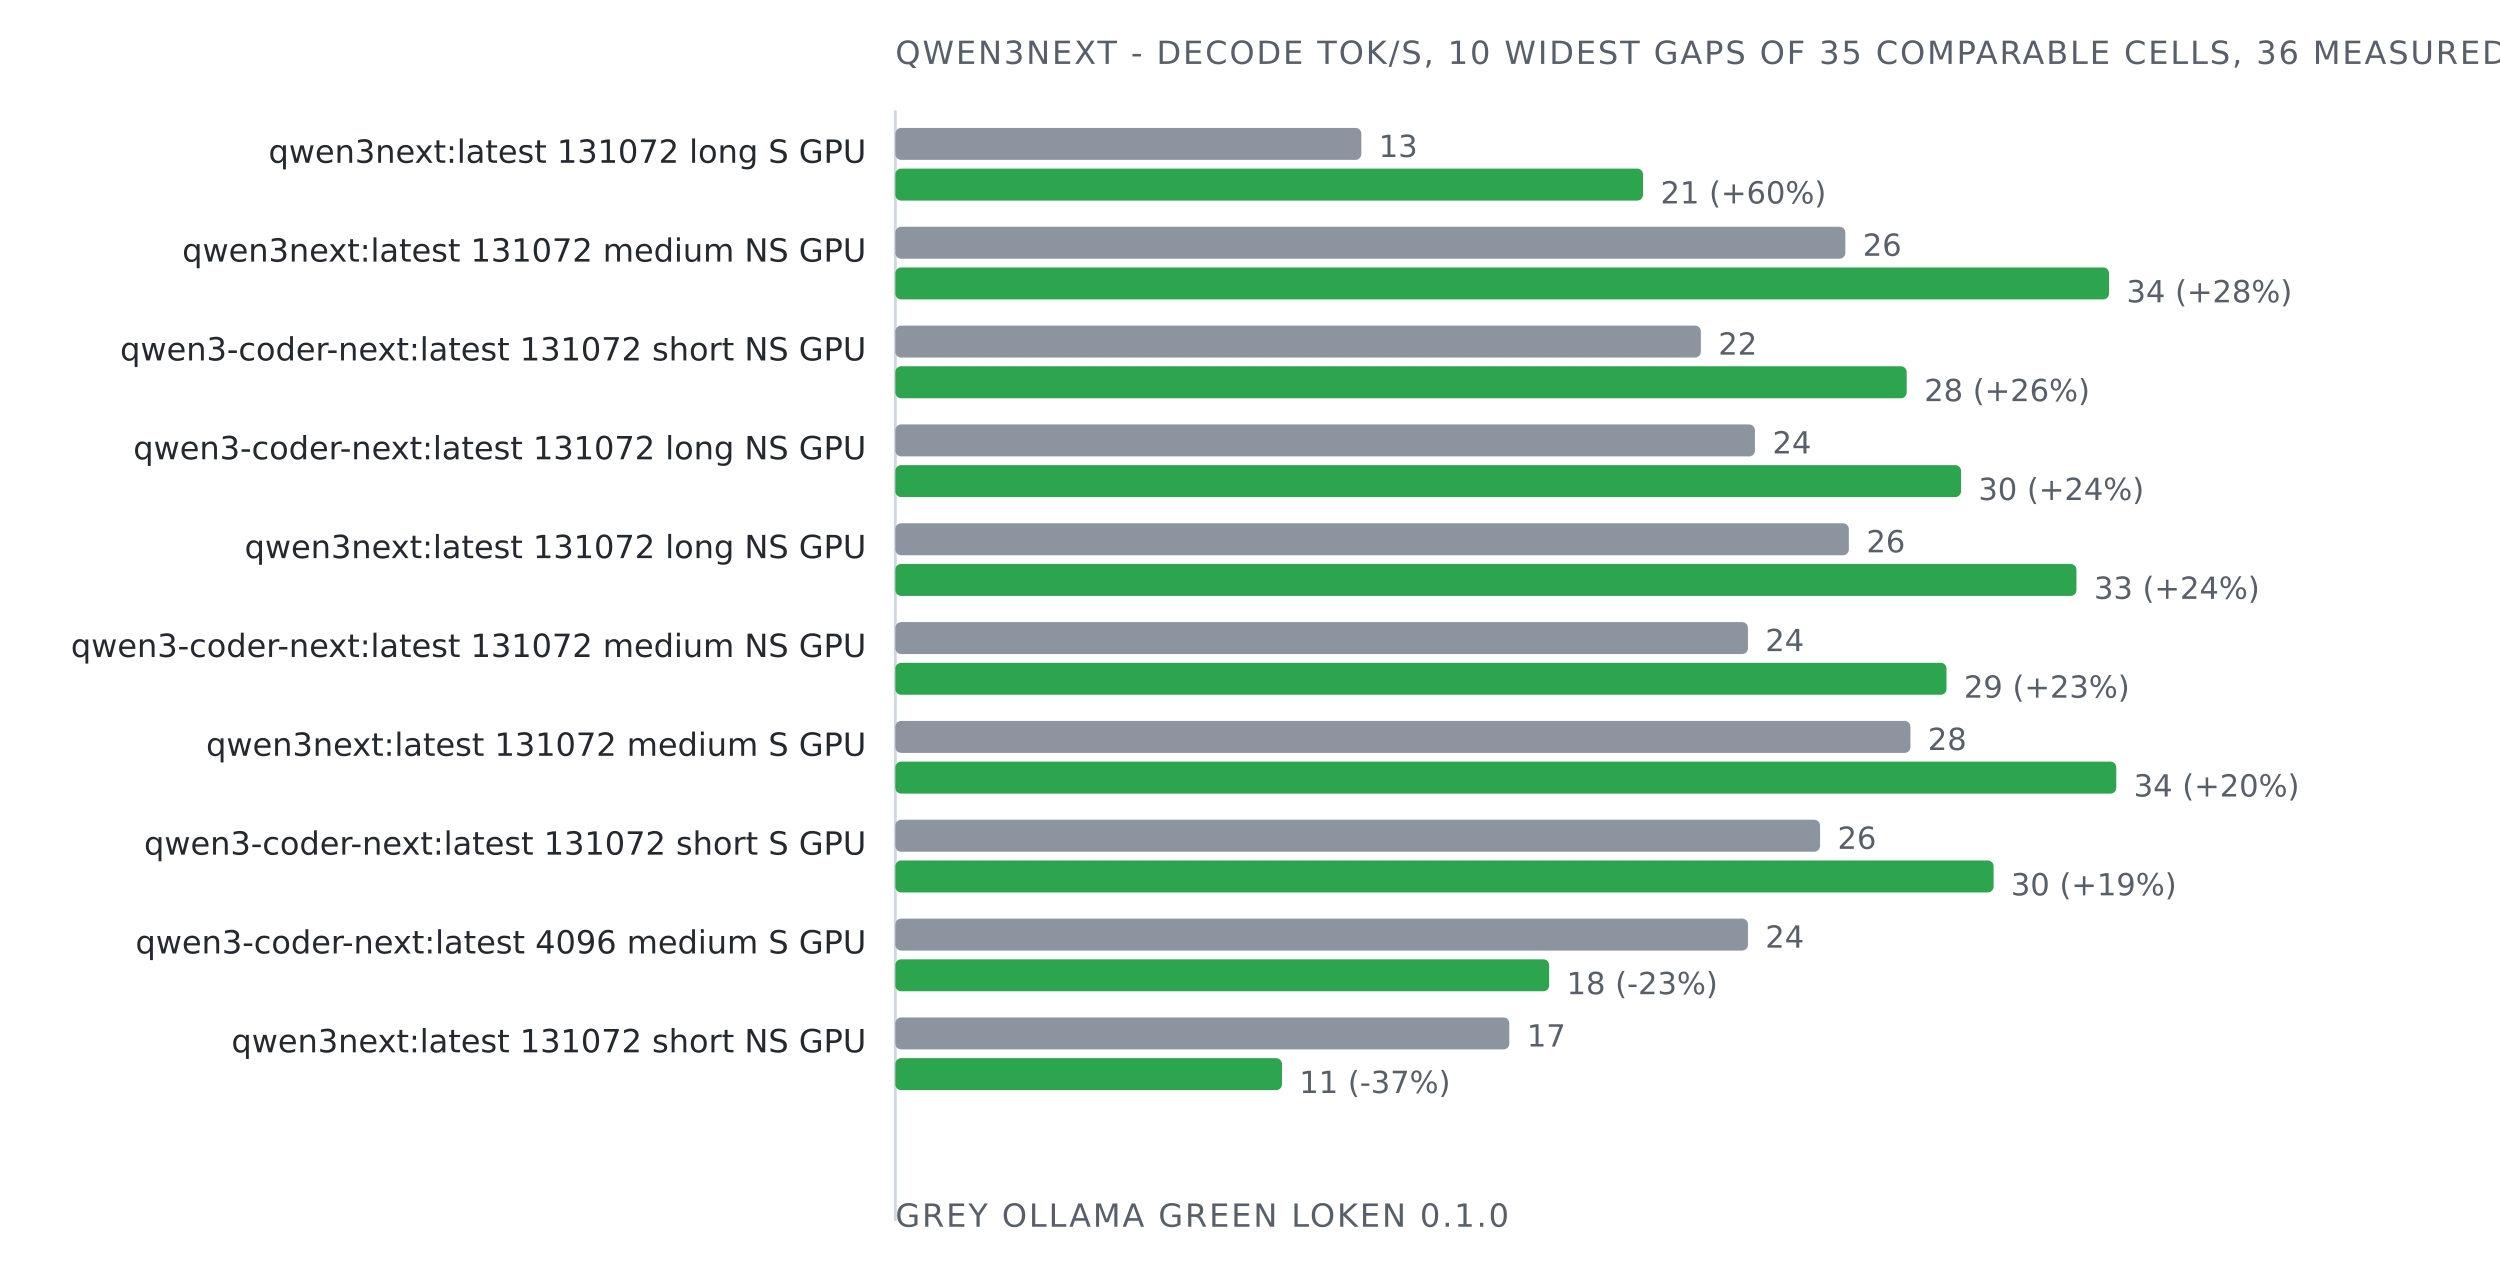
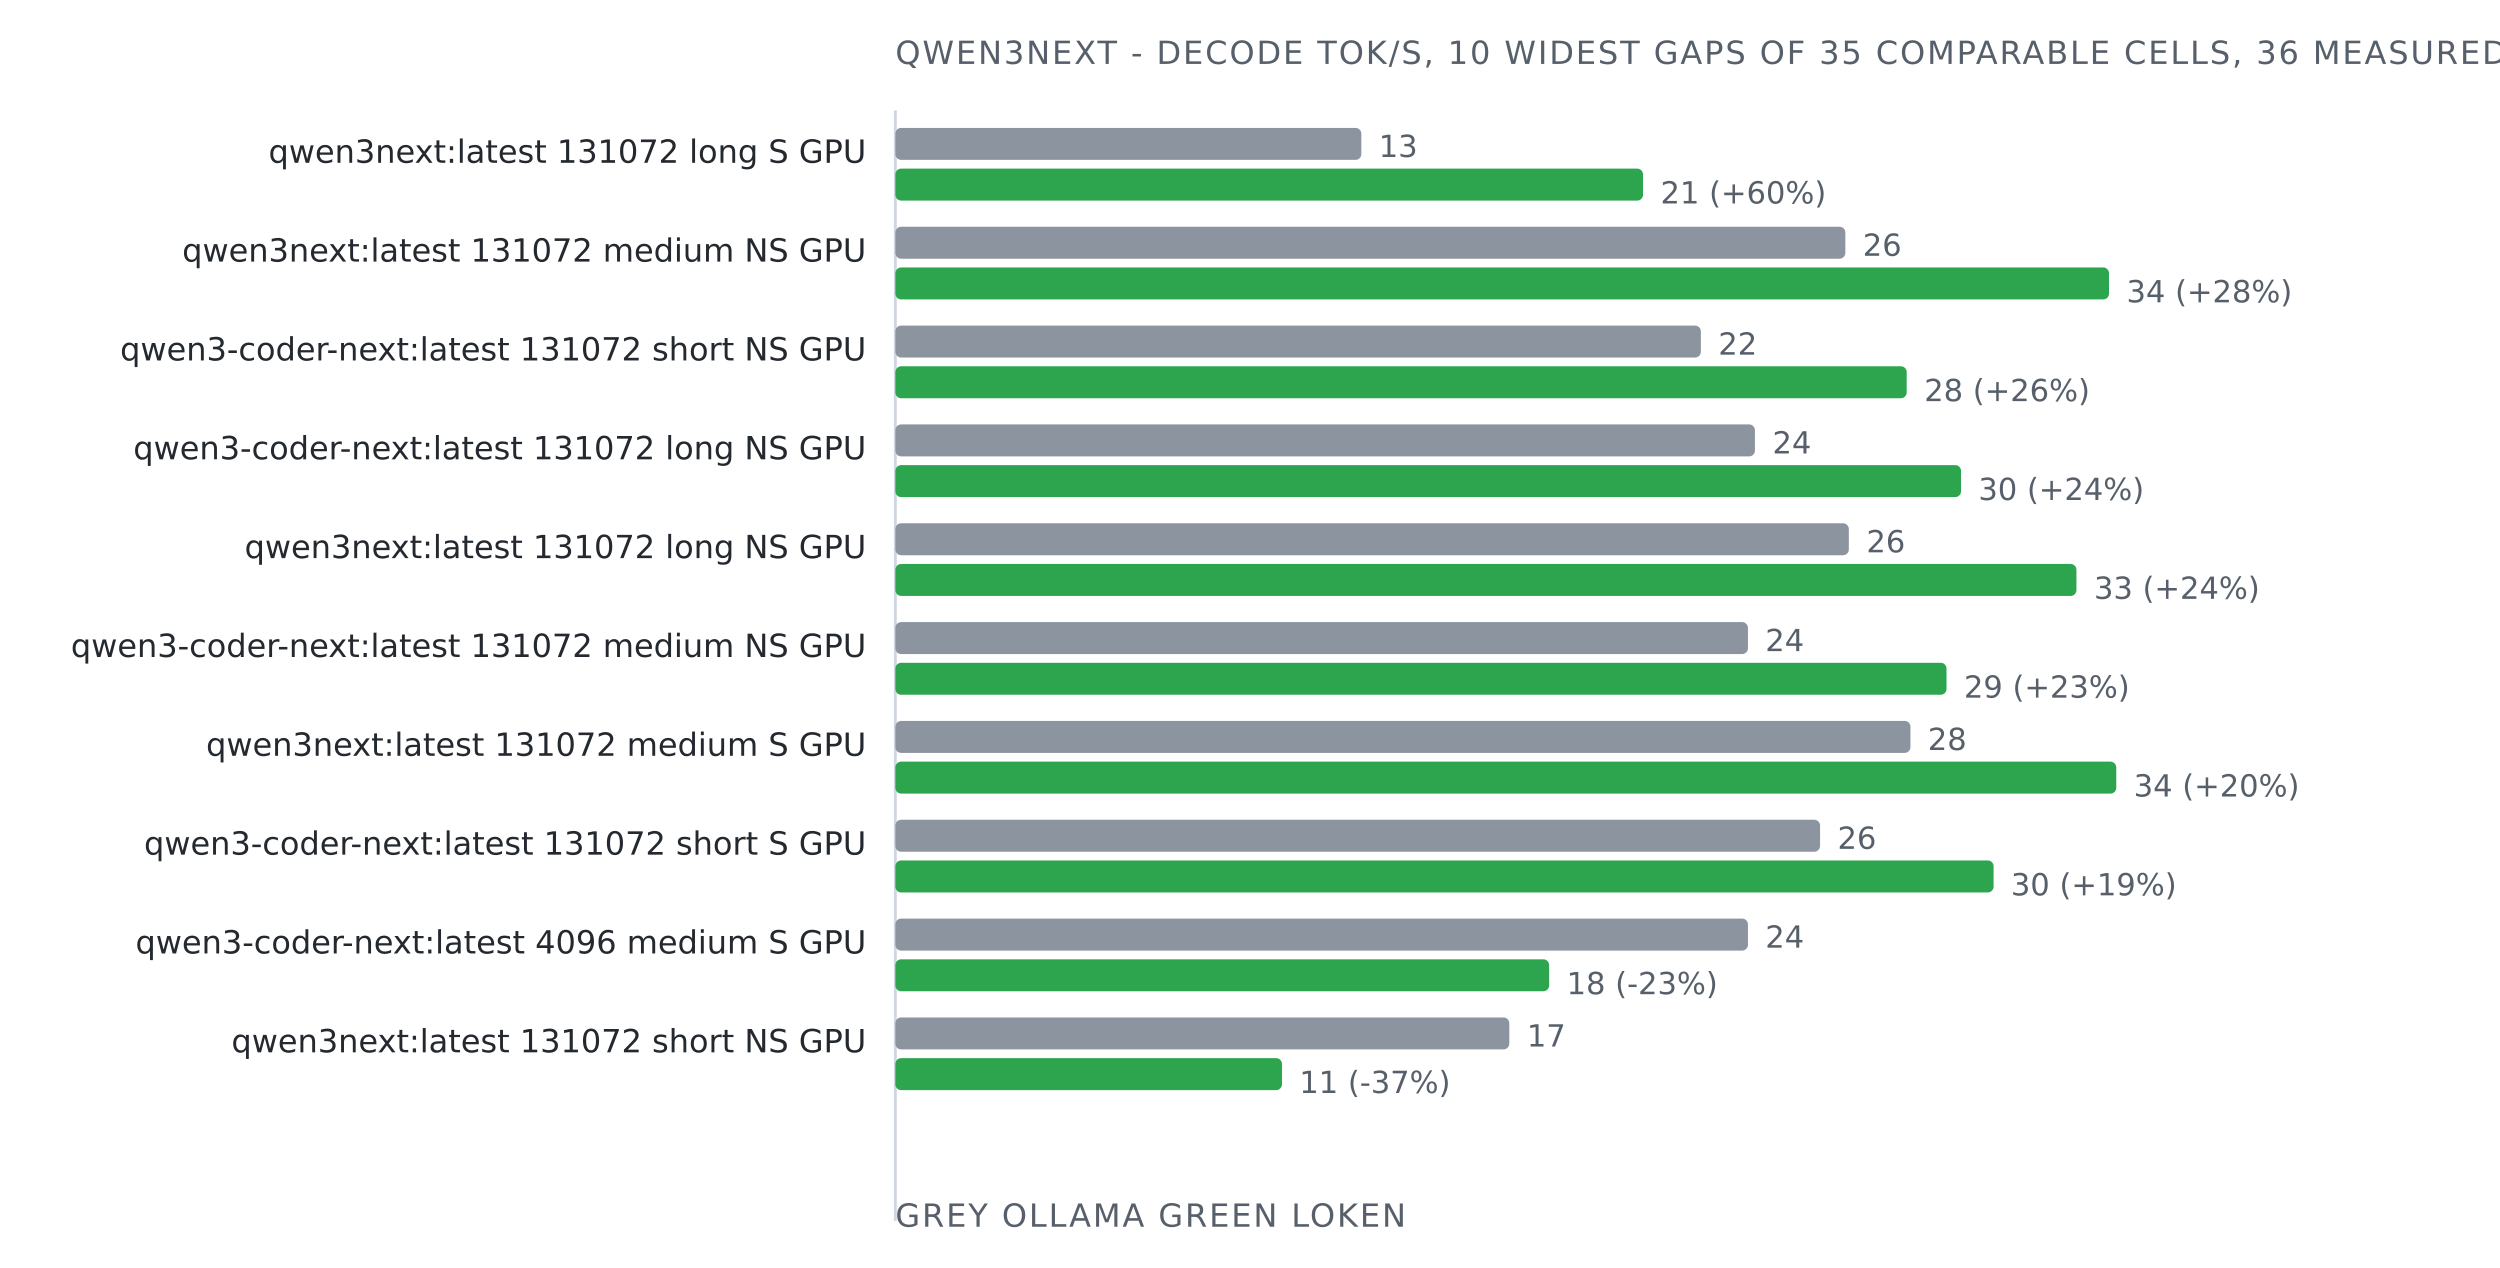
<svg xmlns="http://www.w3.org/2000/svg" width="860" height="436" viewBox="0 0 860 436" font-family="DejaVu Sans, Liberation Sans, Helvetica, Arial, sans-serif">
  <style>.t{fill:#57606a;font-size:10.5px}.m{fill:#24292f;font-size:11px}.h{fill:#57606a;font-size:11px;letter-spacing:.06em}.o{fill:#8c959f}.l{fill:#2da44e}.ax{stroke:#d0d7de;stroke-width:1}@media (prefers-color-scheme:dark){.t,.h{fill:#8b949e}.m{fill:#e6edf3}.o{fill:#6e7681}.l{fill:#3fb950}.ax{stroke:#30363d}}</style>
  <text class="h" x="308" y="22">QWEN3NEXT - DECODE TOK/S, 10 WIDEST GAPS OF 35 COMPARABLE CELLS, 36 MEASURED</text>
  <line class="ax" x1="308" y1="38" x2="308" y2="420" />
  <text class="m" x="298" y="56" text-anchor="end">qwen3next:latest 131072 long S GPU</text>
  <rect class="o" x="308" y="44" width="160.3" height="11" rx="2" />
  <rect class="l" x="308" y="58" width="257.2" height="11" rx="2" />
  <text class="t" x="474.296" y="54">13</text>
  <text class="t" x="571.219" y="70">21  (+60%)</text>
  <text class="m" x="298" y="90" text-anchor="end">qwen3next:latest 131072 medium NS GPU</text>
  <rect class="o" x="308" y="78" width="326.8" height="11" rx="2" />
  <rect class="l" x="308" y="92" width="417.5" height="11" rx="2" />
  <text class="t" x="640.805" y="88">26</text>
  <text class="t" x="731.515" y="104">34  (+28%)</text>
  <text class="m" x="298" y="124" text-anchor="end">qwen3-coder-next:latest 131072 short NS GPU</text>
  <rect class="o" x="308" y="112" width="277.1" height="11" rx="2" />
  <rect class="l" x="308" y="126" width="347.9" height="11" rx="2" />
  <text class="t" x="591.101" y="122">22</text>
  <text class="t" x="661.929" y="138">28  (+26%)</text>
  <text class="m" x="298" y="158" text-anchor="end">qwen3-coder-next:latest 131072 long NS GPU</text>
  <rect class="o" x="308" y="146" width="295.7" height="11" rx="2" />
  <rect class="l" x="308" y="160" width="366.6" height="11" rx="2" />
  <text class="t" x="609.74" y="156">24</text>
  <text class="t" x="680.568" y="172">30  (+24%)</text>
  <text class="m" x="298" y="192" text-anchor="end">qwen3next:latest 131072 long NS GPU</text>
  <rect class="o" x="308" y="180" width="328.0" height="11" rx="2" />
  <rect class="l" x="308" y="194" width="406.3" height="11" rx="2" />
  <text class="t" x="642.047" y="190">26</text>
  <text class="t" x="720.331" y="206">33  (+24%)</text>
  <text class="m" x="298" y="226" text-anchor="end">qwen3-coder-next:latest 131072 medium NS GPU</text>
  <rect class="o" x="308" y="214" width="293.3" height="11" rx="2" />
  <rect class="l" x="308" y="228" width="361.6" height="11" rx="2" />
  <text class="t" x="607.254" y="224">24</text>
  <text class="t" x="675.598" y="240">29  (+23%)</text>
  <text class="m" x="298" y="260" text-anchor="end">qwen3next:latest 131072 medium S GPU</text>
  <rect class="o" x="308" y="248" width="349.2" height="11" rx="2" />
  <rect class="l" x="308" y="262" width="420.0" height="11" rx="2" />
  <text class="t" x="663.172" y="258">28</text>
  <text class="t" x="734.0" y="274">34  (+20%)</text>
  <text class="m" x="298" y="294" text-anchor="end">qwen3-coder-next:latest 131072 short S GPU</text>
  <rect class="o" x="308" y="282" width="318.1" height="11" rx="2" />
  <rect class="l" x="308" y="296" width="377.8" height="11" rx="2" />
  <text class="t" x="632.107" y="292">26</text>
  <text class="t" x="691.751" y="308">30  (+19%)</text>
  <text class="m" x="298" y="328" text-anchor="end">qwen3-coder-next:latest 4096 medium S GPU</text>
  <rect class="o" x="308" y="316" width="293.3" height="11" rx="2" />
  <rect class="l" x="308" y="330" width="224.9" height="11" rx="2" />
  <text class="t" x="607.254" y="326">24</text>
  <text class="t" x="538.911" y="342">18  (-23%)</text>
  <text class="m" x="298" y="362" text-anchor="end">qwen3next:latest 131072 short NS GPU</text>
  <rect class="o" x="308" y="350" width="211.2" height="11" rx="2" />
  <rect class="l" x="308" y="364" width="133.0" height="11" rx="2" />
  <text class="t" x="525.243" y="360">17</text>
  <text class="t" x="446.959" y="376">11  (-37%)</text>
-   <text class="h" x="308" y="422">GREY OLLAMA   GREEN LOKEN 0.1.0</text>
+   <text class="h" x="308" y="422">GREY OLLAMA   GREEN LOKEN</text>
</svg>
